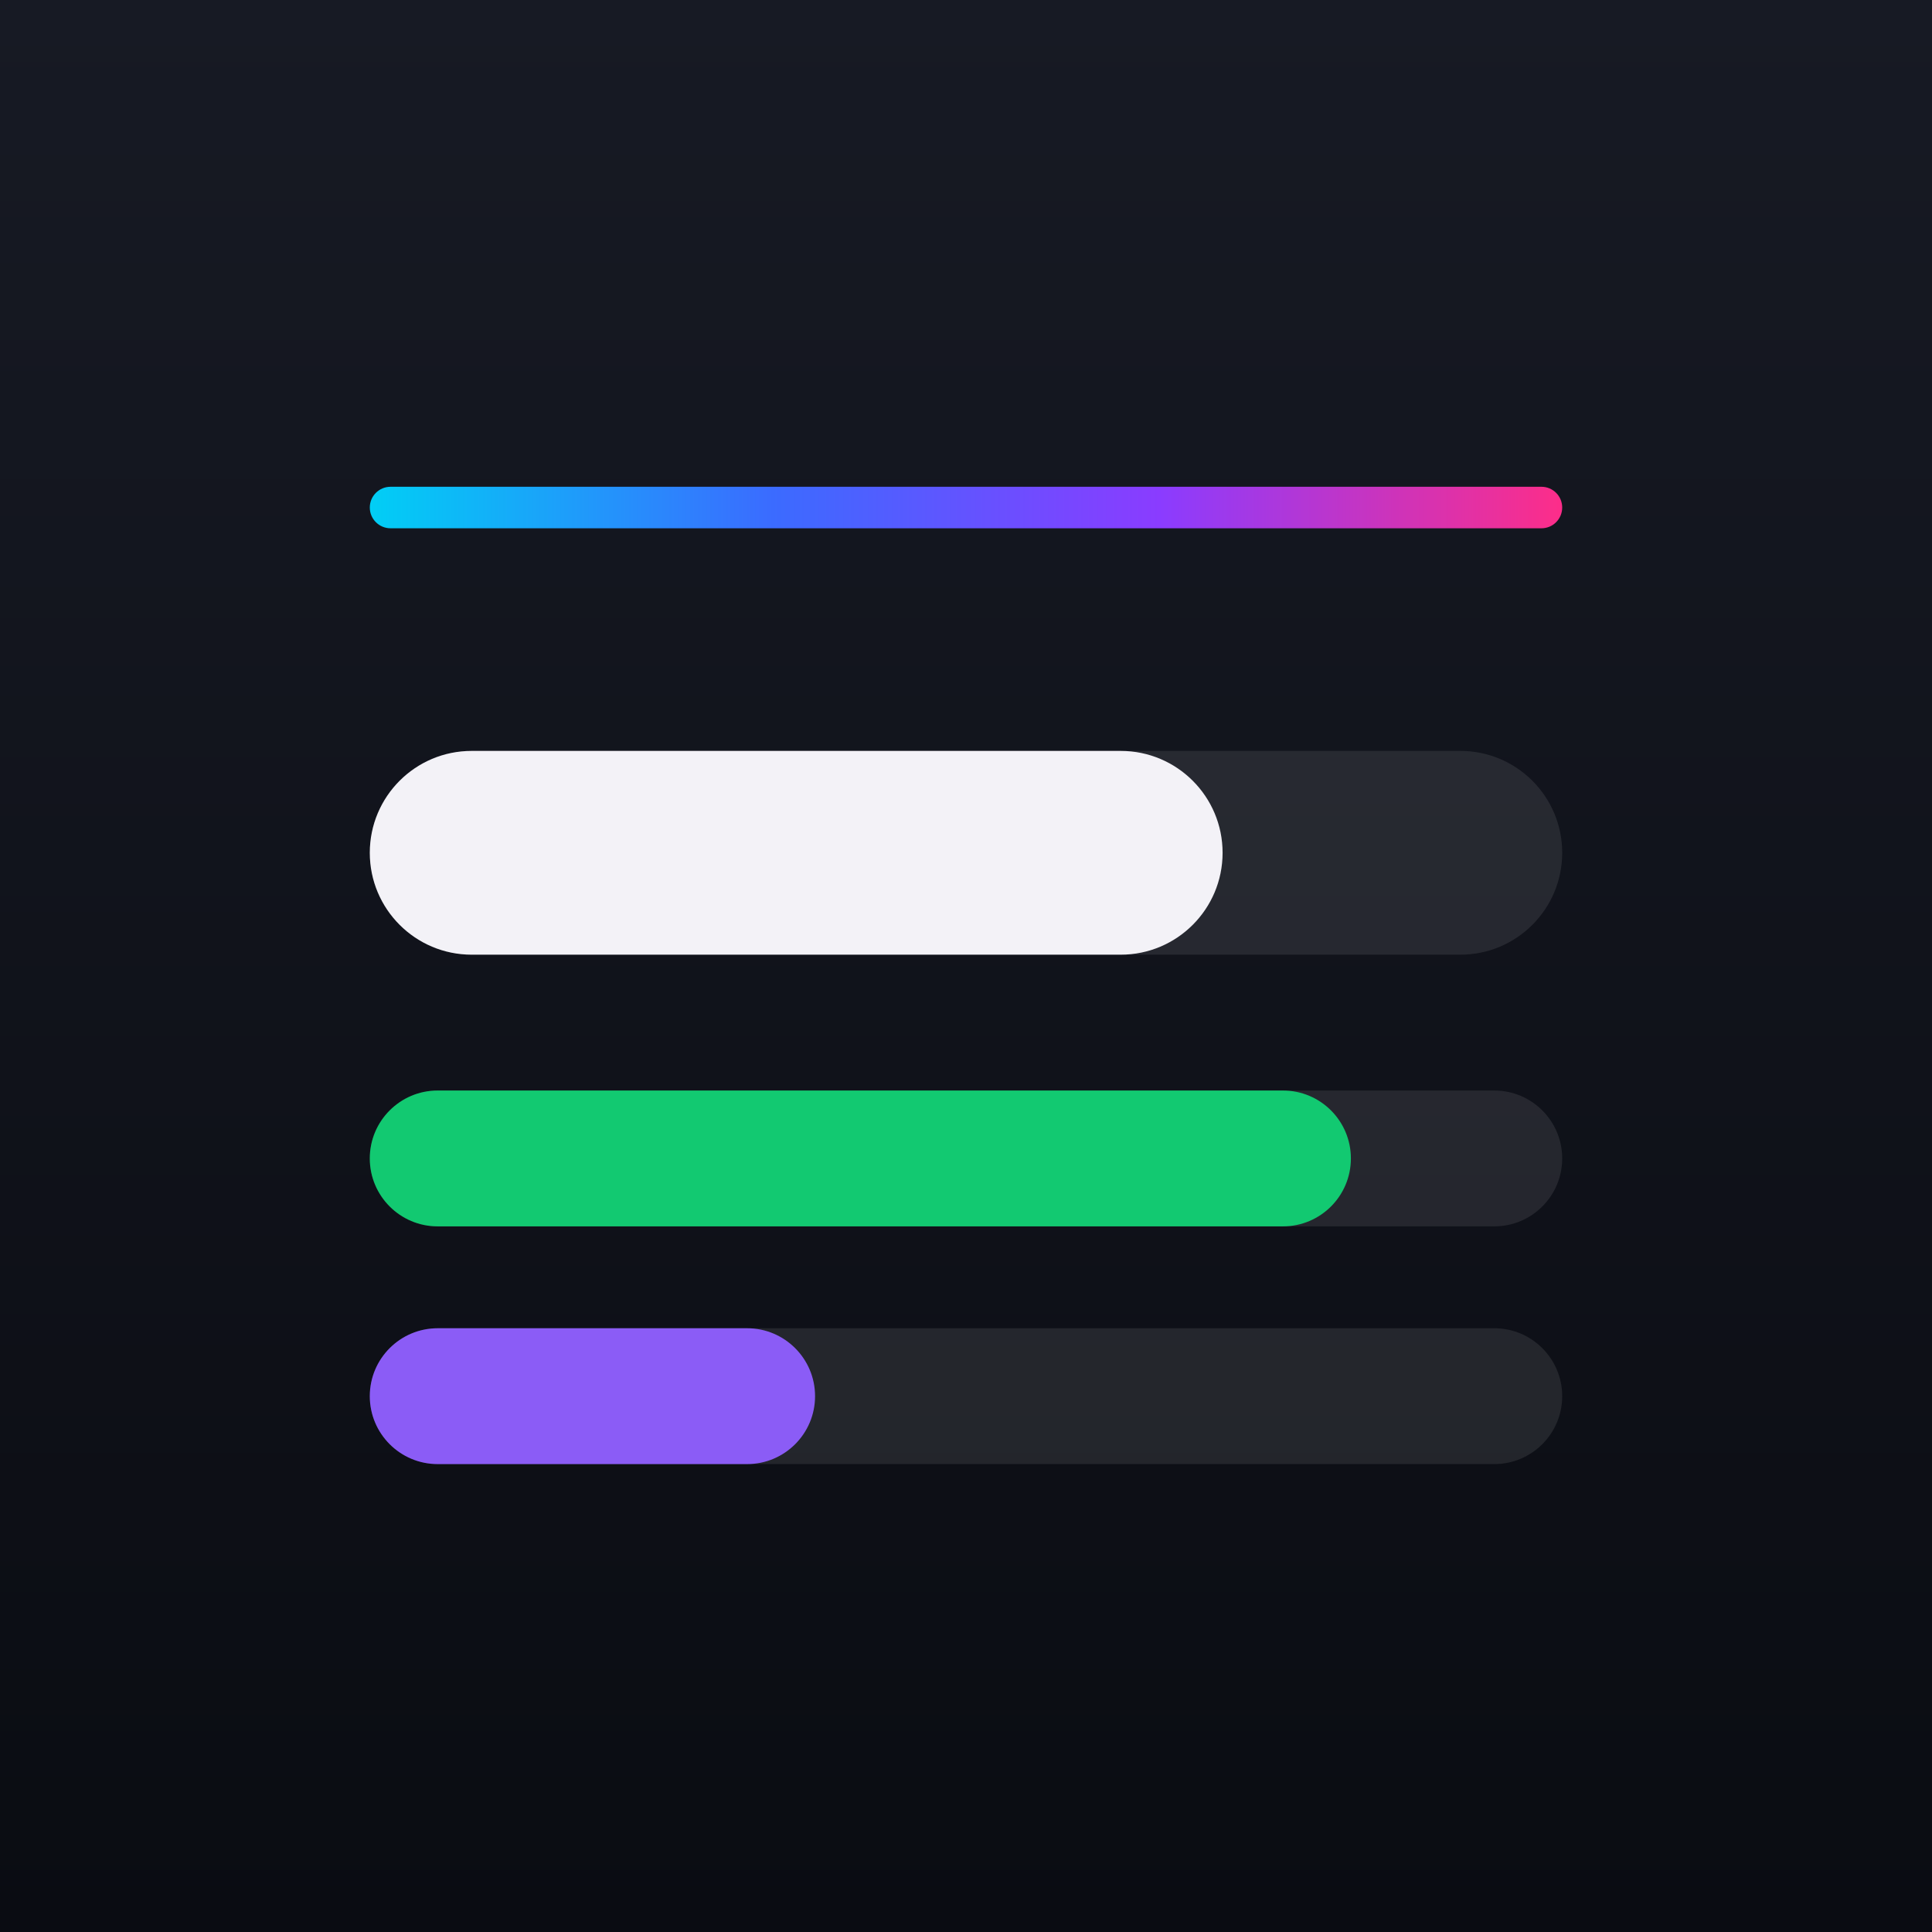
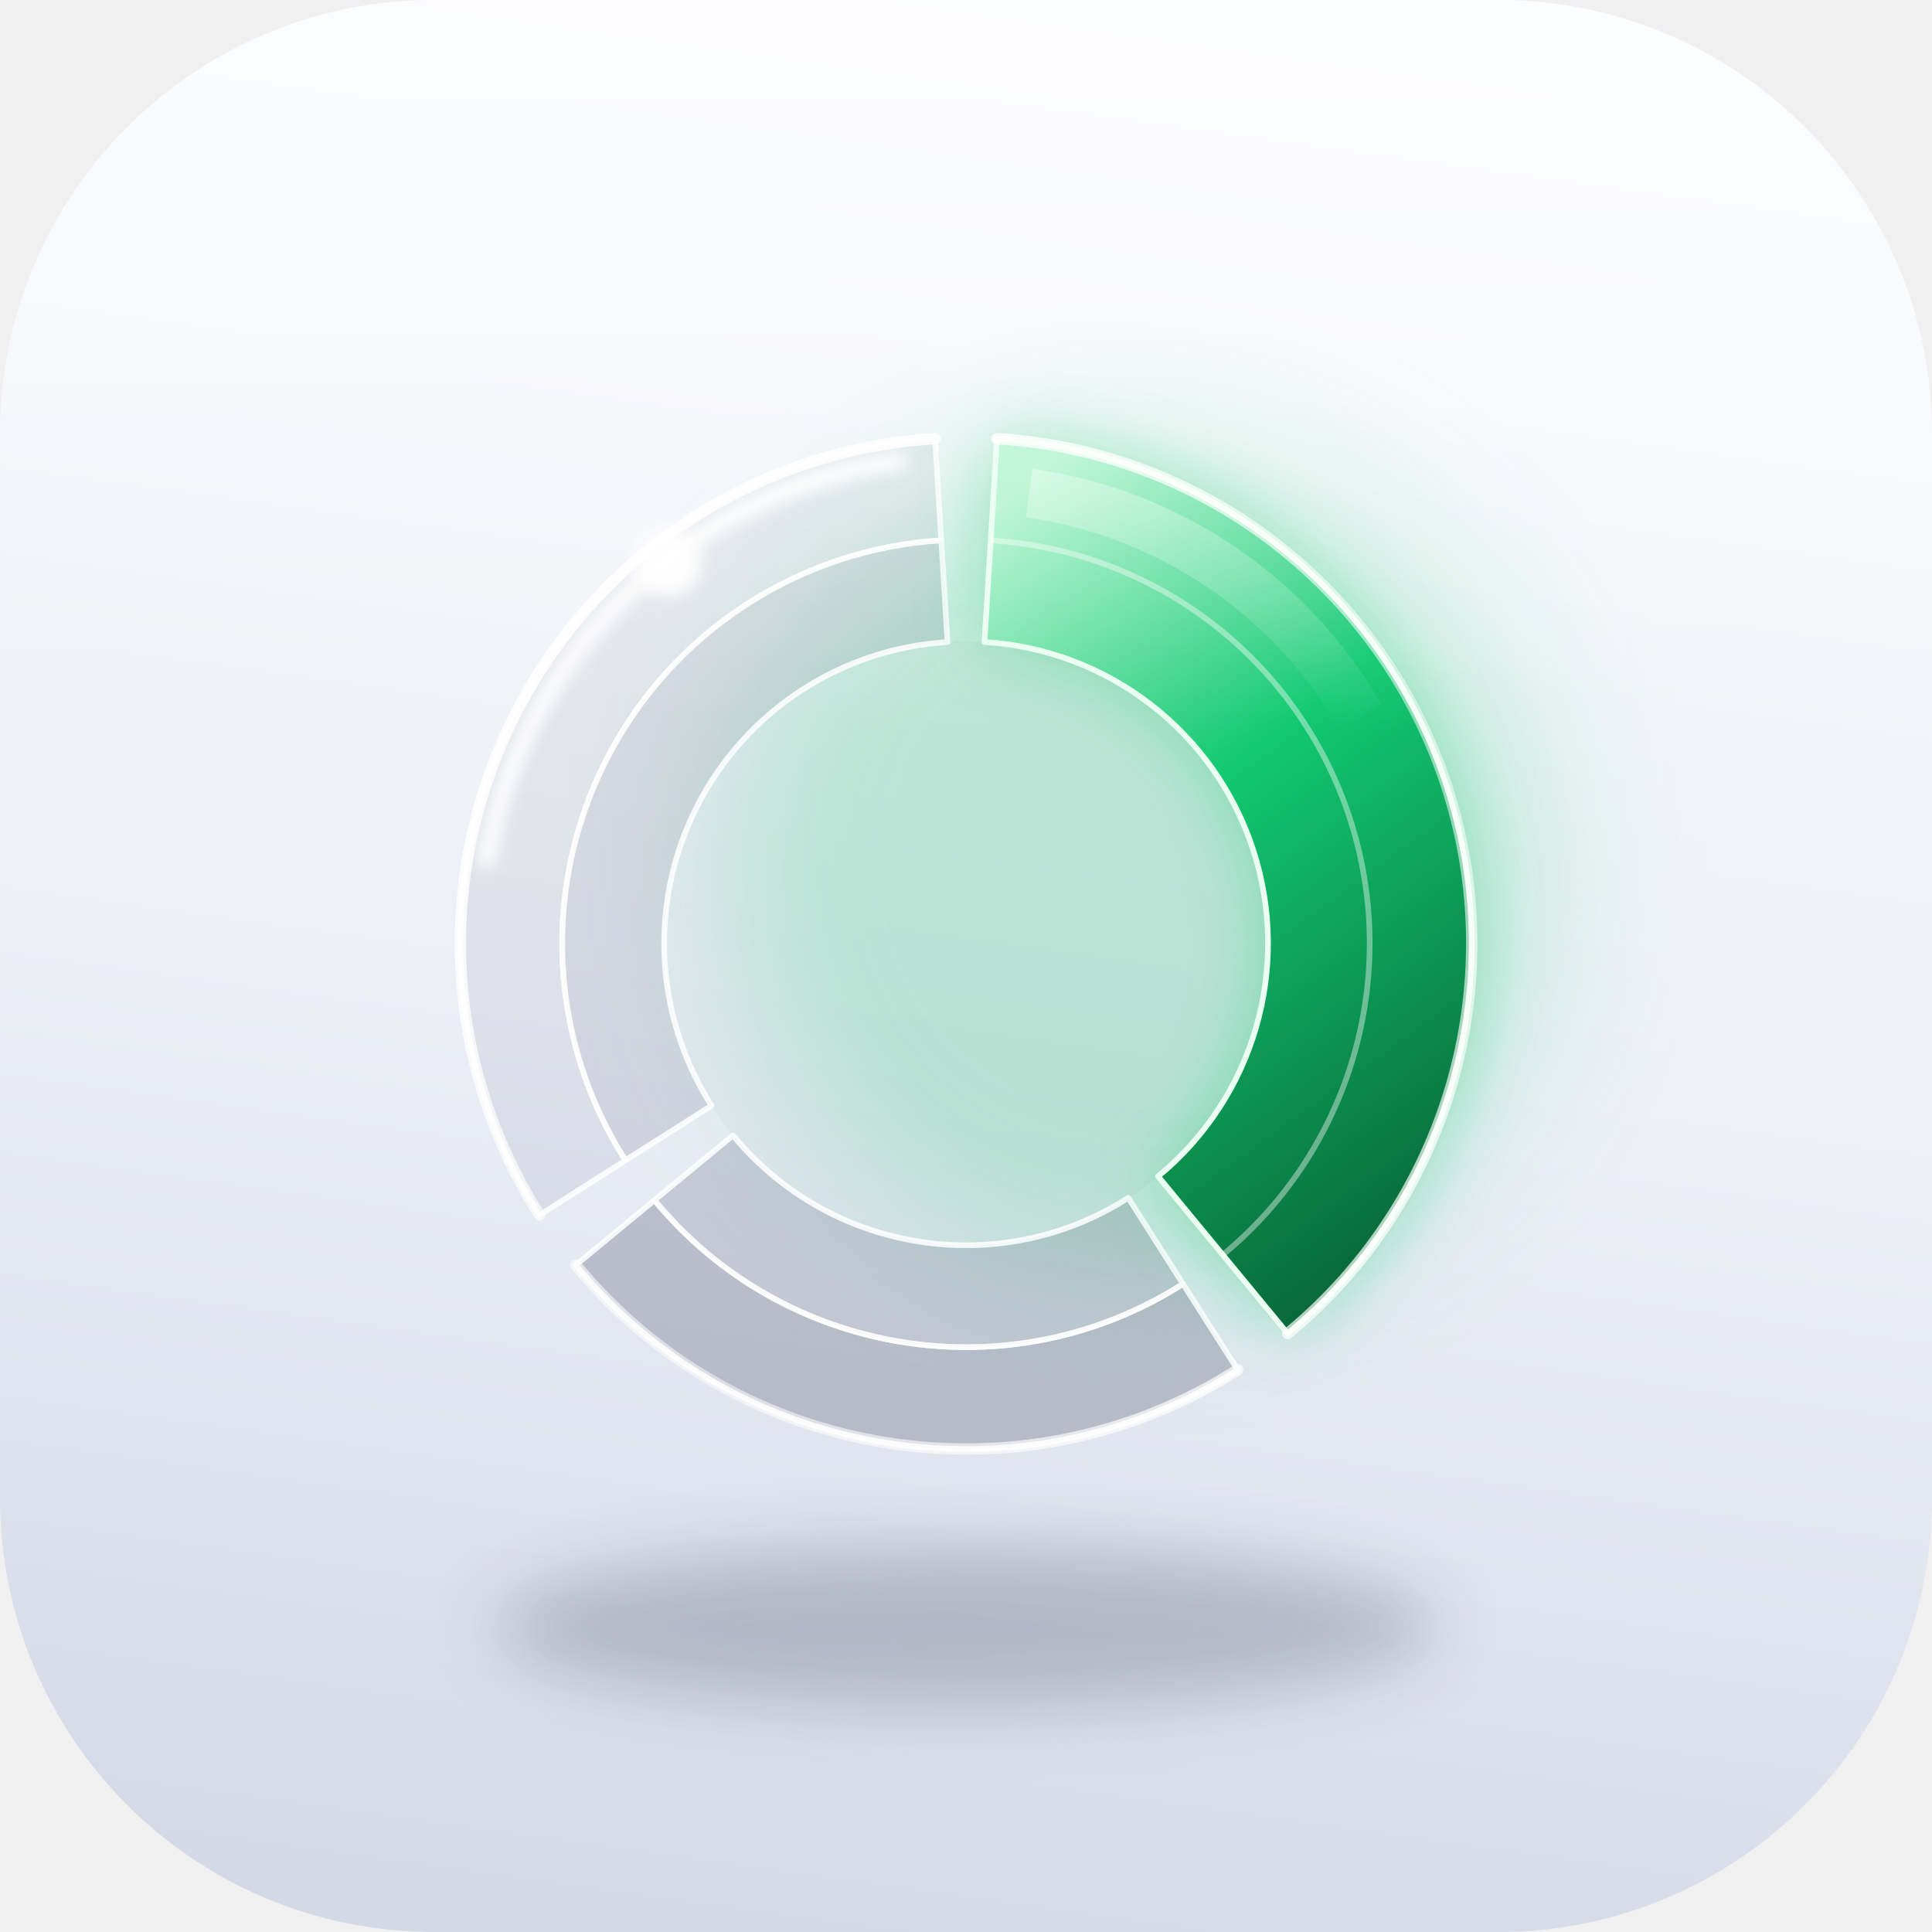
- <svg xmlns="http://www.w3.org/2000/svg" viewBox="0 0 1024 1024">
+ <svg xmlns="http://www.w3.org/2000/svg" viewBox="0 0 1024 1024" width="1024" height="1024">
  <defs>
-     <linearGradient id="bg" x1="0" y1="0" x2="0" y2="1">
-       <stop offset="0" stop-color="#171A24" />
-       <stop offset="1" stop-color="#0A0C12" />
+     <clipPath id="tile">
+       <rect width="1024" height="1024" rx="230" />
+     </clipPath>
+     <linearGradient id="bg" x1="0.57" y1="0" x2="0.43" y2="1">
+       <stop offset="0" stop-color="#fbfcfe" />
+       <stop offset="0.55" stop-color="#eceff6" />
+       <stop offset="1" stop-color="#d4d9e6" />
    </linearGradient>
-     <linearGradient id="st" x1="0" y1="0" x2="1" y2="0">
-       <stop offset="0" stop-color="#00D0F5" />
-       <stop offset=".34" stop-color="#3B6BFF" />
-       <stop offset=".66" stop-color="#8A3CFF" />
-       <stop offset="1" stop-color="#FF2D87" />
+     <linearGradient id="top" x1="0" y1="0" x2="0" y2="1">
+       <stop offset="0" stop-color="#ffffff" stop-opacity="0.35" />
+       <stop offset="0.38" stop-color="#ffffff" stop-opacity="0" />
+     </linearGradient>
+     <filter id="b40" x="-50%" y="-50%" width="200%" height="200%">
+       <feGaussianBlur stdDeviation="40" />
+     </filter>
+     <filter id="b18" x="-50%" y="-50%" width="200%" height="200%">
+       <feGaussianBlur stdDeviation="18" />
+     </filter>
+     <filter id="b4" x="-50%" y="-50%" width="200%" height="200%">
+       <feGaussianBlur stdDeviation="4" />
+     </filter>
+     <linearGradient id="prot" x1="0.2" y1="0" x2="0.6" y2="1">
+       <stop offset="0" stop-color="#b8f5d2" />
+       <stop offset="0.42" stop-color="#12c971" />
+       <stop offset="1" stop-color="#086a39" />
+     </linearGradient>
+     <linearGradient id="rim" gradientUnits="userSpaceOnUse" x1="260" y1="232" x2="764" y2="768">
+       <stop offset="0" stop-color="#ffffff" stop-opacity="1" />
+       <stop offset="0.6" stop-color="#ffffff" stop-opacity="0.5" />
+       <stop offset="1" stop-color="#ffffff" stop-opacity="0.8" />
+     </linearGradient>
+     <linearGradient id="sheen" x1="0" y1="0" x2="0" y2="1">
+       <stop offset="0" stop-color="#ffffff" stop-opacity="0.65" />
+       <stop offset="1" stop-color="#ffffff" stop-opacity="0" />
    </linearGradient>
  </defs>
-   <rect width="1024" height="1024" fill="url(#bg)" />
-   <rect x="196" y="258" width="632" height="22" rx="11" fill="url(#st)" />
-   <rect x="196" y="398" width="632" height="108" rx="54" fill="#FFFFFF" fill-opacity=".09" />
-   <rect x="196" y="398" width="452" height="108" rx="54" fill="#F3F2F7" />
-   <rect x="196" y="578" width="632" height="72" rx="36" fill="#FFFFFF" fill-opacity=".09" />
-   <rect x="196" y="578" width="520" height="72" rx="36" fill="#12C971" />
-   <rect x="196" y="704" width="632" height="72" rx="36" fill="#FFFFFF" fill-opacity=".09" />
-   <rect x="196" y="704" width="236" height="72" rx="36" fill="#8B5CF6" />
+   <g clip-path="url(#tile)">
+     <rect width="1024" height="1024" fill="url(#bg)" />
+     <ellipse cx="512" cy="862" rx="250" ry="42" fill="#2a3350" opacity="0.24" filter="url(#b18)" />
+     <circle cx="600" cy="460" r="220" fill="#12c971" opacity="0.22" filter="url(#b40)" />
+     <circle cx="512" cy="500" r="160" fill="#0b1030" fill-opacity="0.03" />
+     <g stroke="#ffffff" stroke-opacity="0.85" stroke-width="3" stroke-linejoin="round">
+       <path d="M286.0,644.0 A268,268 0 0 1 495.6,232.5 L498.9,286.4 A214.0,214.0 0 0 0 331.5,615.0 Z" fill="#0b1030" fill-opacity="0.06" />
+       <path d="M331.5,615.0 A214.0,214.0 0 0 1 498.9,286.4 L502.2,340.3 A160,160 0 0 0 377.1,586.0 Z" fill="#0b1030" fill-opacity="0.11" />
+       <path d="M656.0,726.0 A268,268 0 0 1 305.2,670.5 L346.9,636.1 A214.0,214.0 0 0 0 627.0,680.5 Z" fill="#0b1030" fill-opacity="0.20" />
+       <path d="M627.0,680.5 A214.0,214.0 0 0 1 346.9,636.1 L388.5,601.8 A160,160 0 0 0 598.0,634.9 Z" fill="#0b1030" fill-opacity="0.15" />
+     </g>
+     <path d="M528.4,232.5 A268,268 0 0 1 682.5,706.8 L613.8,623.5 A160,160 0 0 0 521.8,340.3 Z" fill="#12c971" opacity="0.4" filter="url(#b18)" />
+     <path d="M528.4,232.5 A268,268 0 0 1 682.5,706.8 L613.8,623.5 A160,160 0 0 0 521.8,340.3 Z" fill="url(#prot)" stroke="#eafff2" stroke-width="3" stroke-linejoin="round" />
+     <path d="M525.1,286.4 A214.0,214.0 0 0 1 648.1,665.1" fill="none" stroke="#ffffff" stroke-opacity="0.4" stroke-width="3" />
+     <path d="M547.3,248.5 A254,254 0 0 1 732.0,373.0 L709.5,386.0 A228.0,228.0 0 0 0 543.7,274.2 Z" fill="url(#sheen)" opacity="0.55" />
+     <g fill="none" stroke="url(#rim)" stroke-width="6" stroke-linecap="round">
+       <path d="M286.0,644.0 A268,268 0 0 1 495.6,232.5" />
+       <path d="M528.4,232.5 A268,268 0 0 1 682.5,706.8" />
+       <path d="M656.0,726.0 A268,268 0 0 1 305.2,670.5" />
+     </g>
+     <path d="M257.9,455.2 A258,258 0 0 1 476.1,244.5" fill="none" stroke="#ffffff" stroke-width="10" stroke-linecap="round" opacity="0.9" filter="url(#b4)" />
+     <circle cx="354" cy="298" r="18" fill="#ffffff" opacity="0.95" filter="url(#b4)" />
+     <rect width="1024" height="1024" fill="url(#top)" />
+   </g>
</svg>
